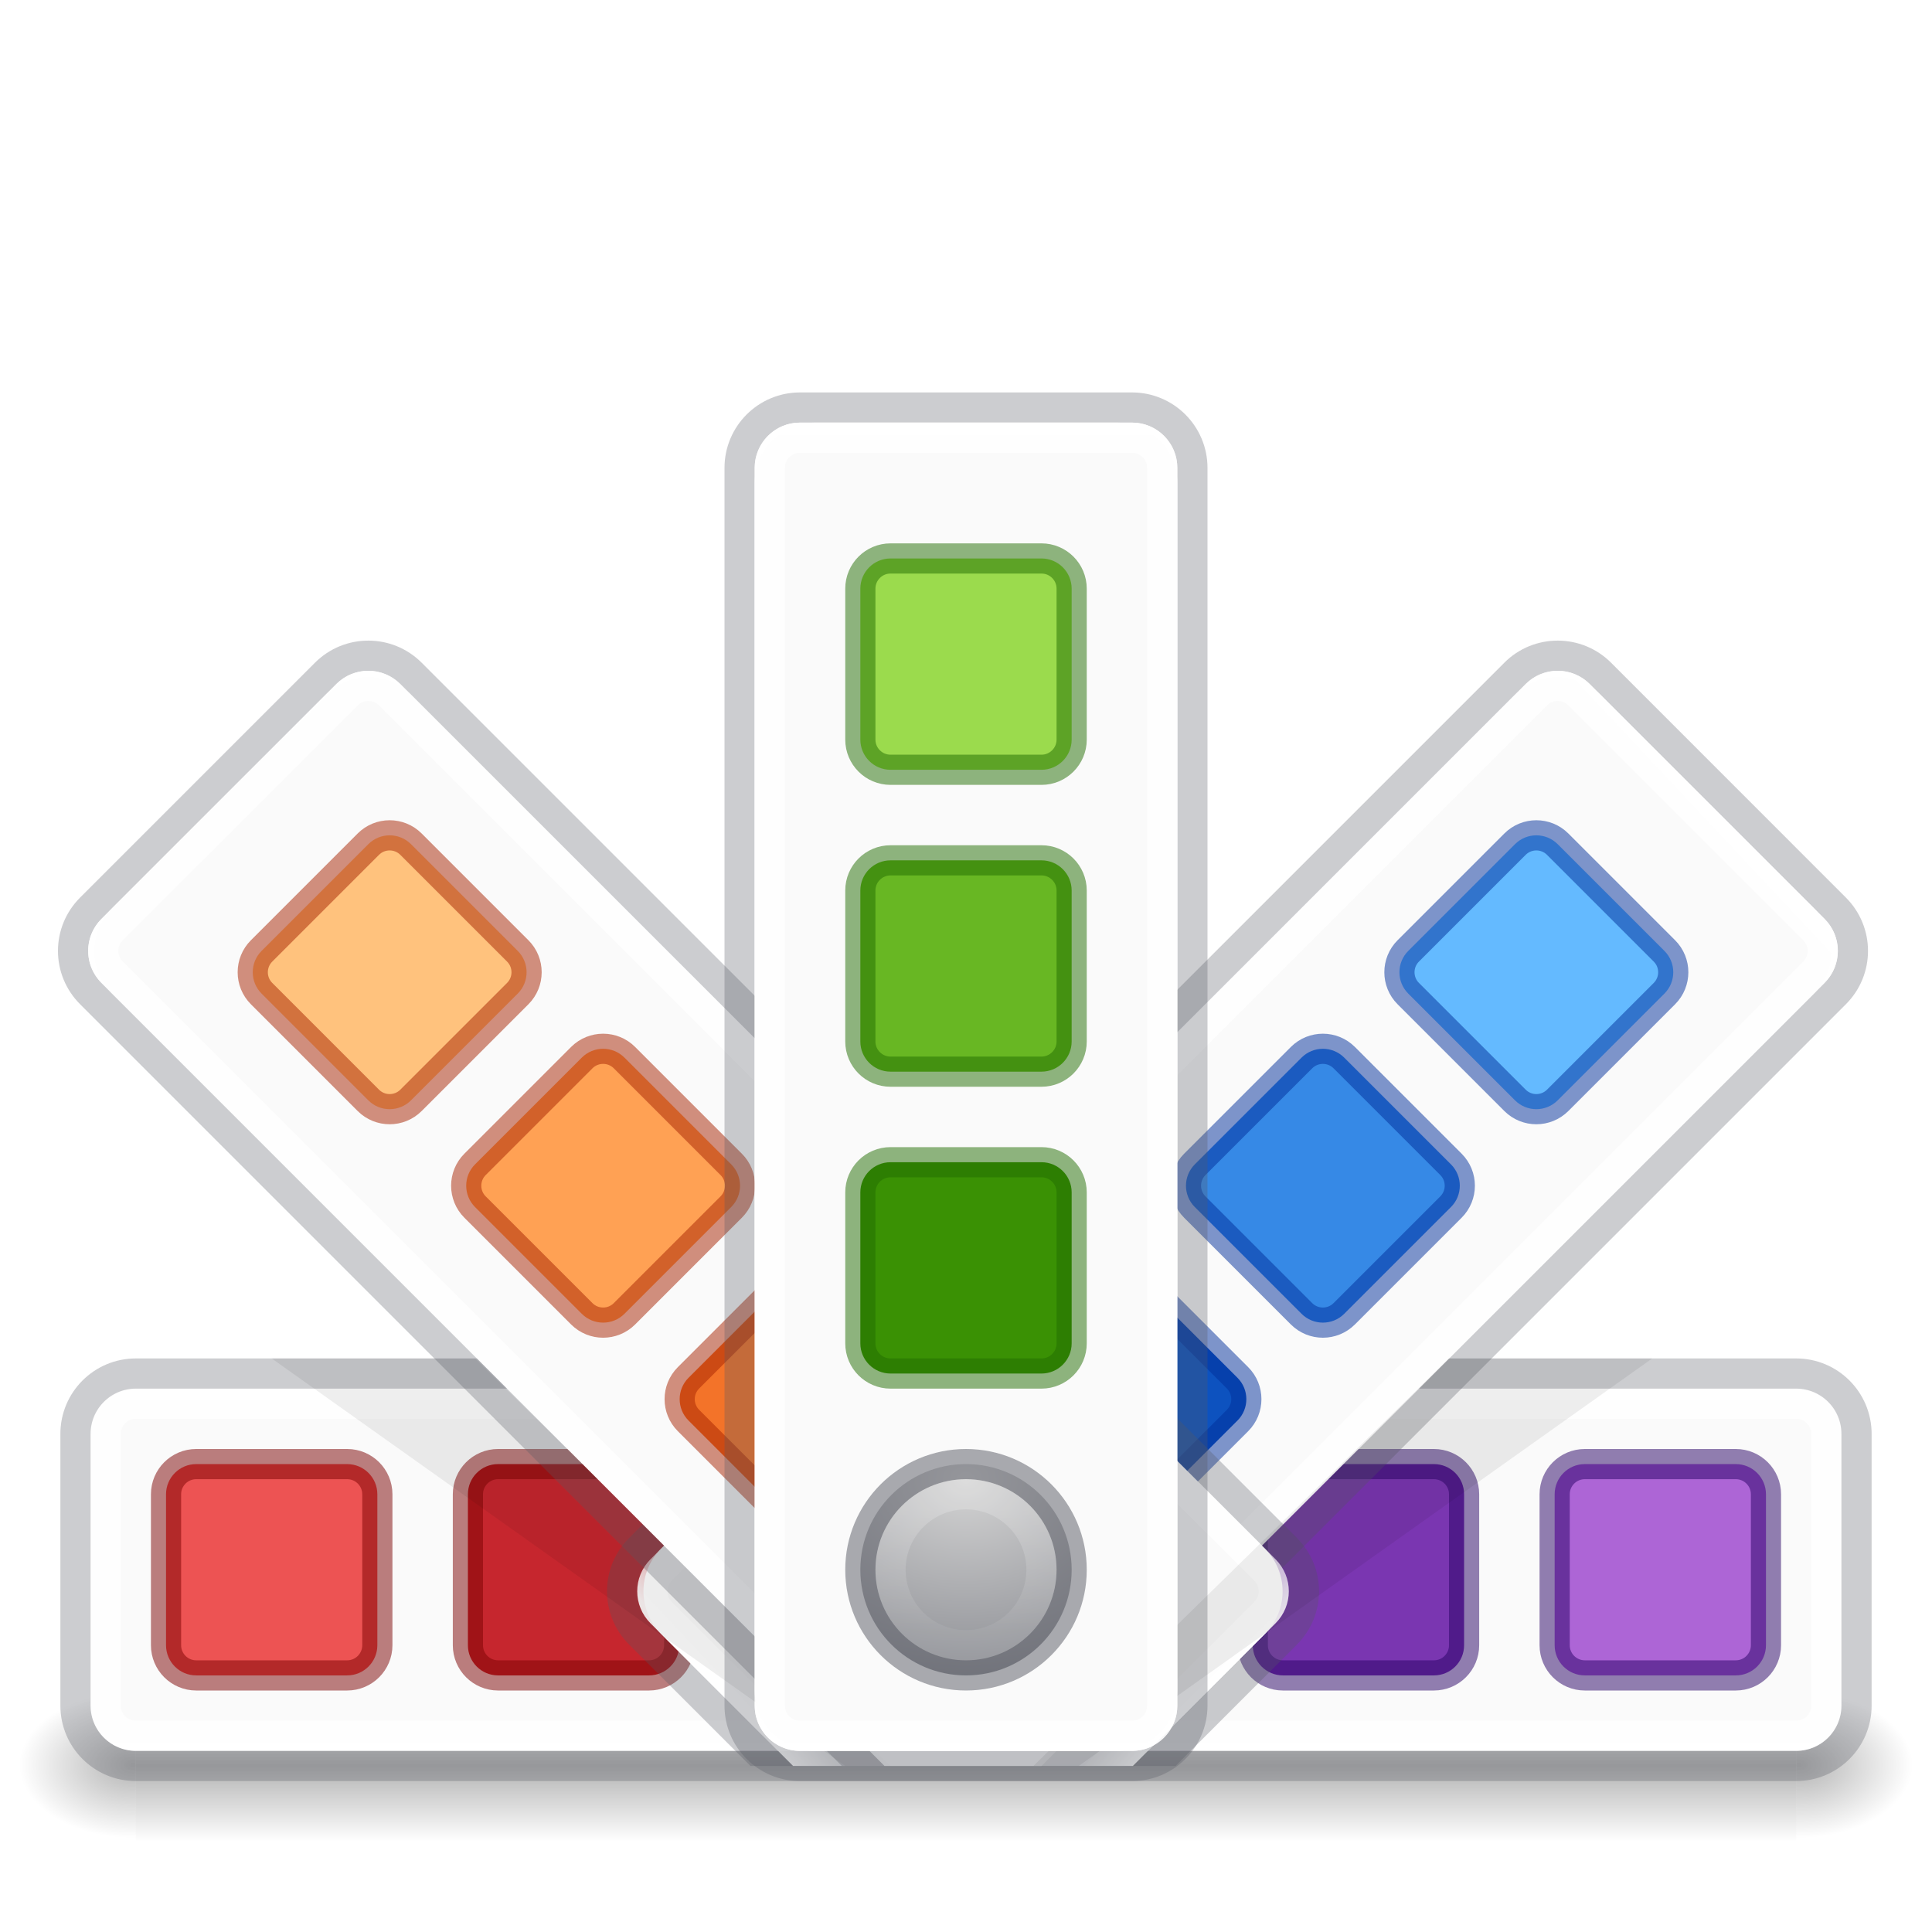
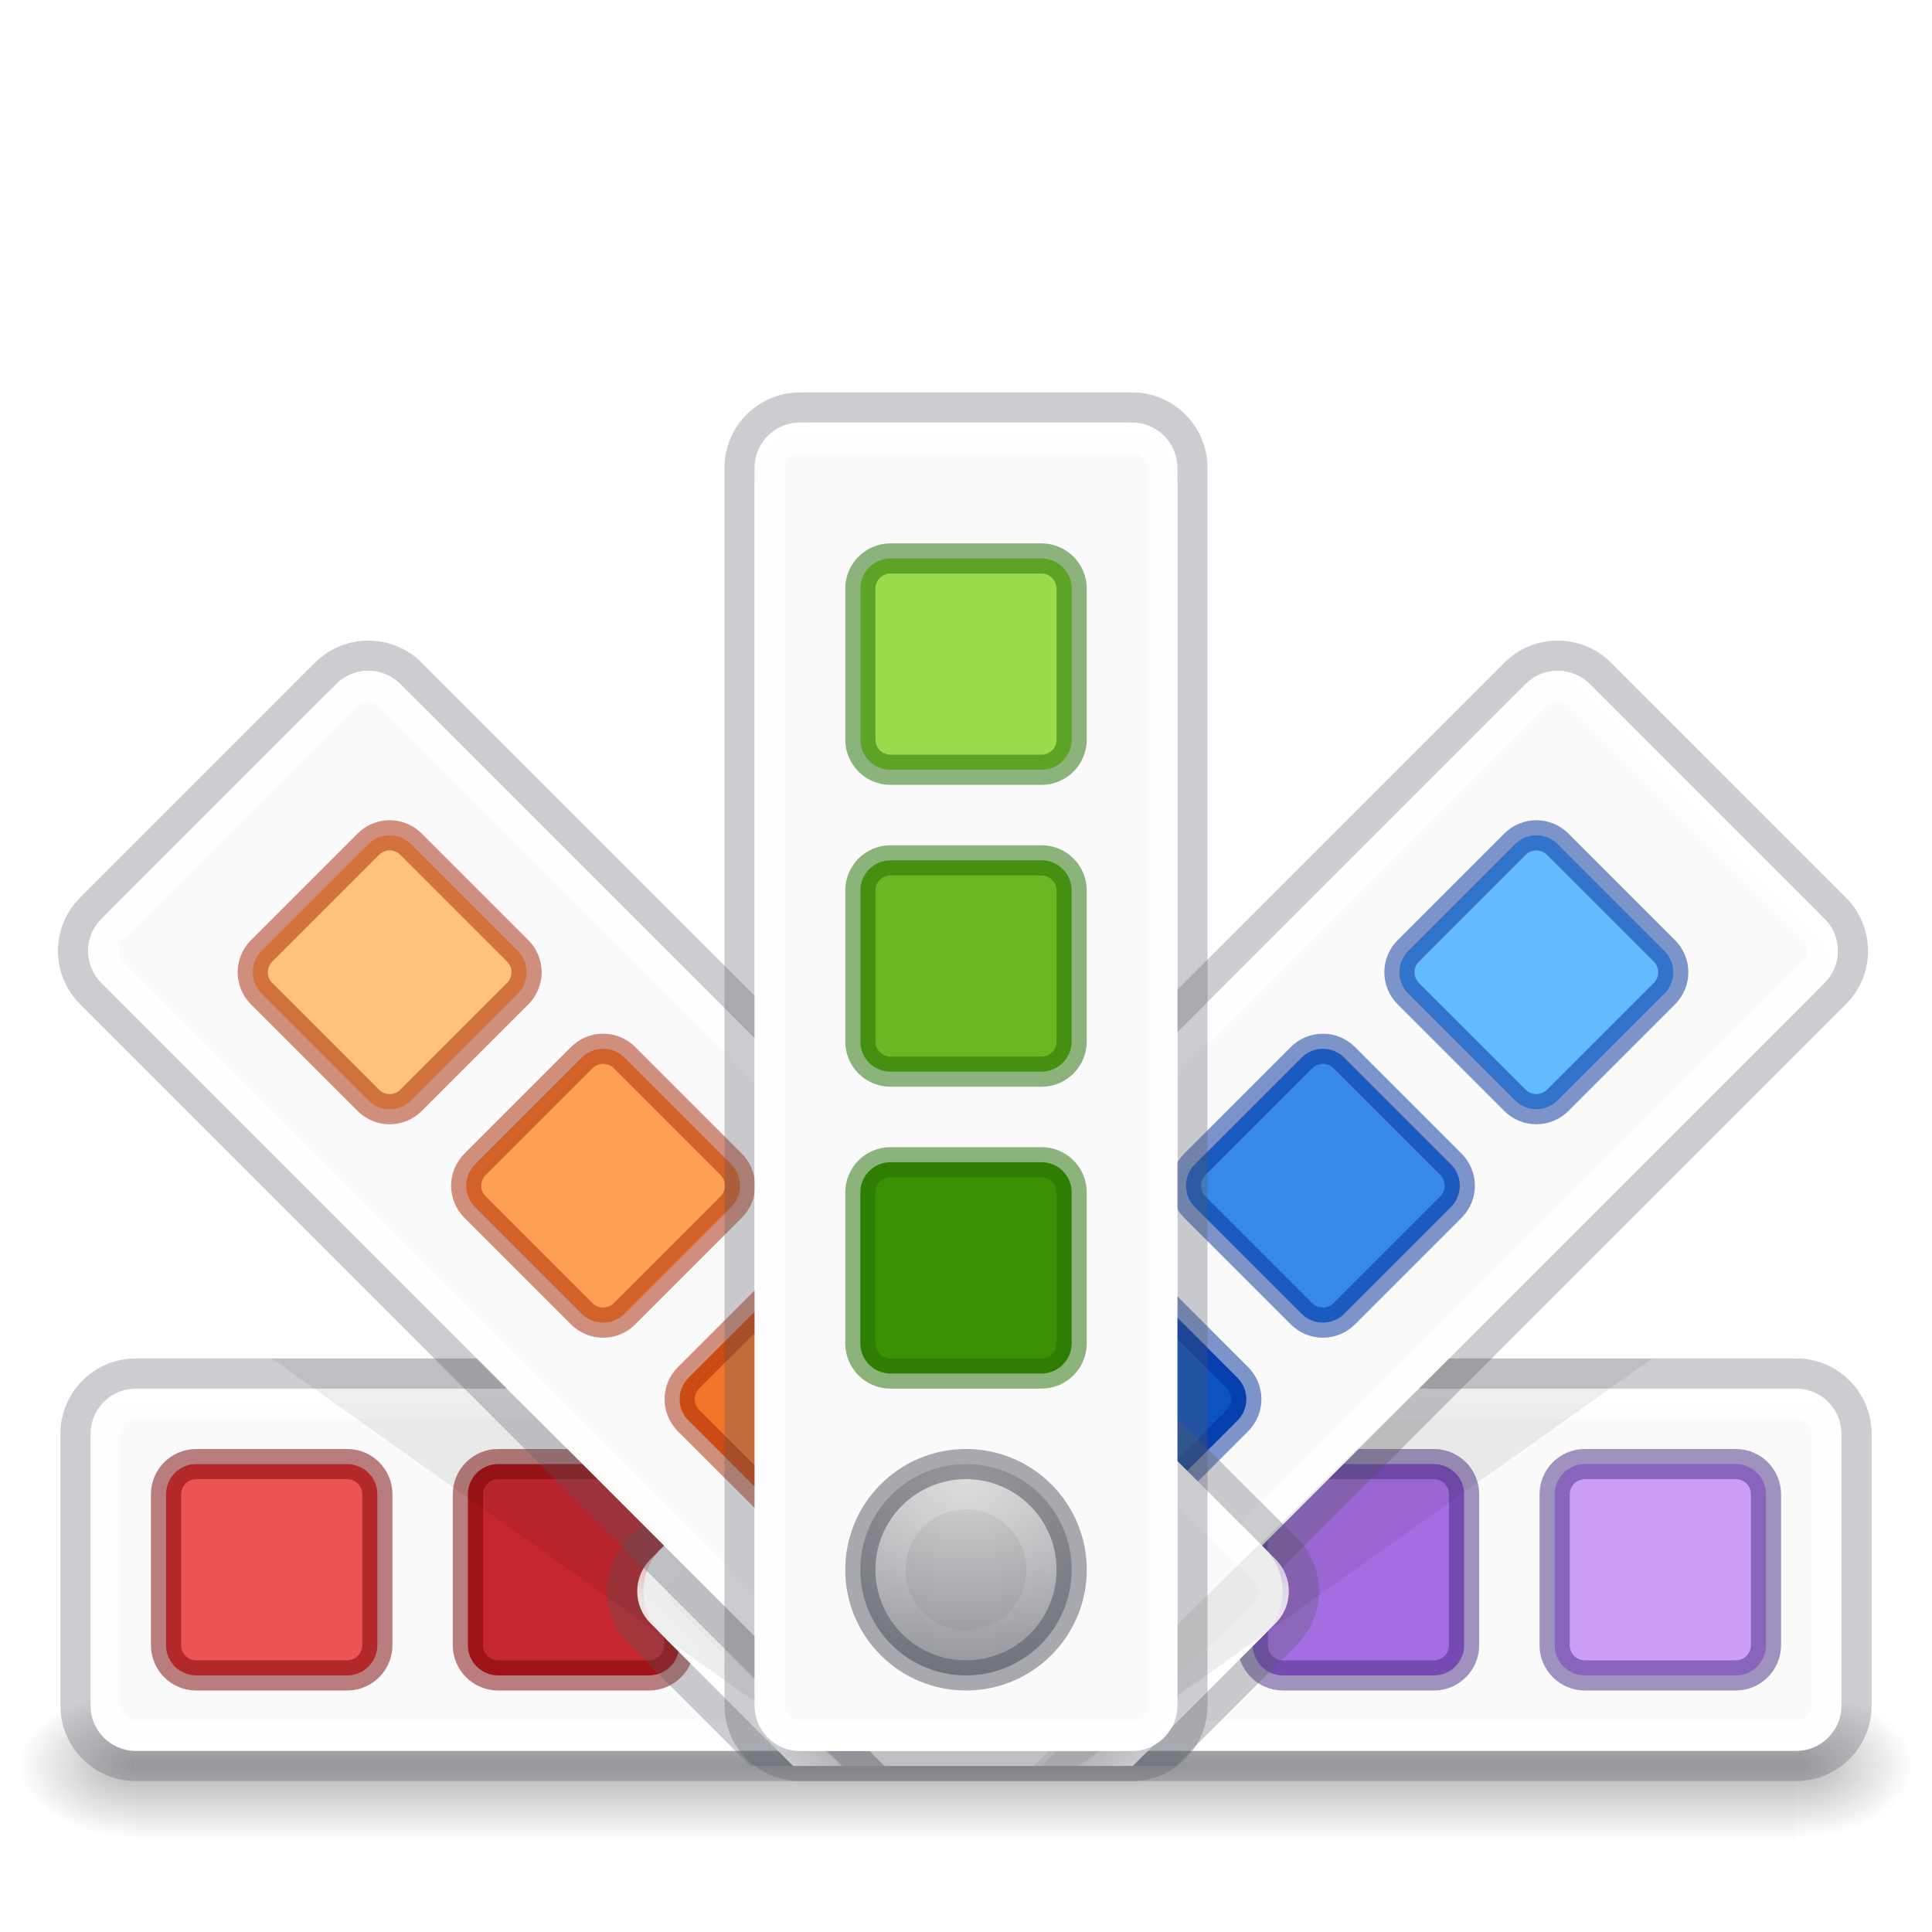
<svg xmlns="http://www.w3.org/2000/svg" xmlns:xlink="http://www.w3.org/1999/xlink" id="svg2453" height="64" width="64" version="1.0">
  <defs id="defs2455">
    <linearGradient id="linearGradient4900">
      <stop style="stop-color:#ffffff;stop-opacity:1;" offset="0" id="stop4892" />
      <stop id="stop4894" offset="0.083" style="stop-color:#ffffff;stop-opacity:0.75" />
      <stop style="stop-color:#ffffff;stop-opacity:0.75" offset="0.917" id="stop4896" />
      <stop style="stop-color:#ffffff;stop-opacity:0.95" offset="1" id="stop4898" />
    </linearGradient>
    <linearGradient id="linearGradient4882">
      <stop style="stop-color:#ffffff;stop-opacity:1;" offset="0" id="stop4874" />
      <stop id="stop4876" offset="0.032" style="stop-color:#ffffff;stop-opacity:0.75" />
      <stop style="stop-color:#ffffff;stop-opacity:0.75" offset="0.977" id="stop4878" />
      <stop style="stop-color:#ffffff;stop-opacity:0.95" offset="1" id="stop4880" />
    </linearGradient>
    <linearGradient id="linearGradient4850">
      <stop id="stop4846" offset="0" style="stop-color:#ffffff;stop-opacity:1;" />
      <stop style="stop-color:#ffffff;stop-opacity:0.75" offset="0.023" id="stop4854" />
      <stop id="stop4856" offset="0.977" style="stop-color:#ffffff;stop-opacity:0.75" />
      <stop id="stop4848" offset="1" style="stop-color:#ffffff;stop-opacity:0.95" />
    </linearGradient>
    <linearGradient id="linearGradient4842">
      <stop id="stop4838" offset="0" style="stop-color:#ffffff;stop-opacity:1;" />
      <stop id="stop4840" offset="1" style="stop-color:#ffffff;stop-opacity:0.3" />
    </linearGradient>
    <linearGradient id="linearGradient5022">
      <stop id="stop5018" offset="0" style="stop-color:#d4d4d4;stop-opacity:1" />
      <stop id="stop5020" offset="1" style="stop-color:#7e8087;stop-opacity:1" />
    </linearGradient>
    <linearGradient id="linearGradient5060-2">
      <stop offset="0" style="stop-color:#000000;stop-opacity:1" id="stop5062-3" />
      <stop offset="1" style="stop-color:#000000;stop-opacity:0" id="stop5064-1" />
    </linearGradient>
    <linearGradient id="linearGradient5048-8">
      <stop offset="0" style="stop-color:#000000;stop-opacity:0" id="stop5050-4" />
      <stop offset="0.5" style="stop-color:#000000;stop-opacity:1" id="stop5056-5" />
      <stop offset="1" style="stop-color:#000000;stop-opacity:0" id="stop5052-1" />
    </linearGradient>
    <linearGradient gradientTransform="matrix(0.1139053,0,0,0.02058823,-9.168641,48.45142)" gradientUnits="userSpaceOnUse" xlink:href="#linearGradient5048-8" id="linearGradient3178" y2="609.505" x2="302.857" y1="366.648" x1="302.857" />
    <radialGradient gradientTransform="matrix(5.9999996e-7,2.285714,-2.857143,7.4999996e-7,172,-24.14289)" gradientUnits="userSpaceOnUse" r="3.5" fy="49" fx="32" cy="49" cx="32" id="radialGradient5024" xlink:href="#linearGradient5022" />
    <radialGradient gradientTransform="matrix(-0.03212956,0,0,0.02058823,23.86322,48.45142)" gradientUnits="userSpaceOnUse" xlink:href="#linearGradient5060-2" id="radialGradient3175-5" fy="486.648" fx="605.714" r="117.143" cy="486.648" cx="605.714" />
    <radialGradient gradientTransform="matrix(0.03212956,0,0,0.02058823,40.13678,48.45142)" gradientUnits="userSpaceOnUse" xlink:href="#linearGradient5060-2" id="radialGradient3172-6" fy="486.648" fx="605.714" r="117.143" cy="486.648" cx="605.714" />
    <linearGradient gradientUnits="userSpaceOnUse" y2="54" x2="32" y1="50" x1="32" id="linearGradient4844" xlink:href="#linearGradient4842" />
    <linearGradient gradientUnits="userSpaceOnUse" y2="-32" x2="58" y1="-32" x1="14" id="linearGradient4852" xlink:href="#linearGradient4850" />
    <linearGradient gradientUnits="userSpaceOnUse" y2="56" x2="24" y1="26" x1="56" id="linearGradient4864" xlink:href="#linearGradient4850" />
    <linearGradient gradientUnits="userSpaceOnUse" y2="57" x2="39" y1="25" x1="8" id="linearGradient4872" xlink:href="#linearGradient4882" />
    <linearGradient gradientUnits="userSpaceOnUse" y2="58" x2="53" y1="46" x1="53" id="linearGradient4890" xlink:href="#linearGradient4900" />
  </defs>
  <g id="g5117">
    <g id="g4787">
      <rect style="display:inline;overflow:visible;visibility:visible;opacity:0.3;fill:url(#linearGradient3178);fill-opacity:1;fill-rule:nonzero;stroke:none;stroke-width:1;marker:none" id="rect2879-0" y="56" x="4.5" height="5" width="55" />
      <path style="display:inline;overflow:visible;visibility:visible;opacity:0.3;fill:url(#radialGradient3175-5);fill-opacity:1;fill-rule:nonzero;stroke:none;stroke-width:1;marker:none" id="path2881-4" d="m 4.5,56 c 0,0 0,5 0,5 -1.655,0.01 -4,-1.12 -4,-2.5 0,-1.38 1.846,-2.499 4,-2.499 z" />
      <path style="display:inline;overflow:visible;visibility:visible;opacity:0.3;fill:url(#radialGradient3172-6);fill-opacity:1;fill-rule:nonzero;stroke:none;stroke-width:1;marker:none" id="path2883-6" d="m 59.5,56 c 0,0 0,5 0,5 1.655,0.01 4,-1.12 4,-2.5 0,-1.38 -1.846,-2.499 -4,-2.499 z" />
    </g>
    <rect ry="1.5" rx="1.5" y="46" x="3" height="12" width="58" id="rect5014" style="color:#000000;clip-rule:nonzero;display:inline;overflow:visible;visibility:visible;opacity:1;isolation:auto;mix-blend-mode:normal;color-interpolation:sRGB;color-interpolation-filters:linearRGB;solid-color:#000000;solid-opacity:1;fill:#fafafa;fill-opacity:1;fill-rule:nonzero;stroke:none;stroke-width:1;stroke-linecap:butt;stroke-linejoin:miter;stroke-miterlimit:4;stroke-dasharray:none;stroke-dashoffset:0;stroke-opacity:1;marker:none;color-rendering:auto;image-rendering:auto;shape-rendering:auto;text-rendering:auto;enable-background:accumulate" />
    <g transform="translate(46)" id="g5004">
-       <rect style="color:#000000;clip-rule:nonzero;display:inline;overflow:visible;visibility:visible;opacity:1;isolation:auto;mix-blend-mode:normal;color-interpolation:sRGB;color-interpolation-filters:linearRGB;solid-color:#000000;solid-opacity:1;fill:#ad65d6;fill-opacity:1;fill-rule:nonzero;stroke:none;stroke-width:1;stroke-linecap:butt;stroke-linejoin:miter;stroke-miterlimit:4;stroke-dasharray:none;stroke-dashoffset:0;stroke-opacity:1;marker:none;color-rendering:auto;image-rendering:auto;shape-rendering:auto;text-rendering:auto;enable-background:accumulate" id="rect5000" width="7" height="7" x="5.5" y="48.5" rx="1" ry="1" />
-       <rect ry="1" rx="1" y="48.5" x="5.5" height="7" width="7" id="rect5002" style="color:#000000;clip-rule:nonzero;display:inline;overflow:visible;visibility:visible;opacity:0.5;isolation:auto;mix-blend-mode:normal;color-interpolation:sRGB;color-interpolation-filters:linearRGB;solid-color:#000000;solid-opacity:1;fill:none;fill-opacity:1;fill-rule:nonzero;stroke:#260063;stroke-width:1;stroke-linecap:butt;stroke-linejoin:miter;stroke-miterlimit:4;stroke-dasharray:none;stroke-dashoffset:0;stroke-opacity:1;marker:none;color-rendering:auto;image-rendering:auto;shape-rendering:auto;text-rendering:auto;enable-background:accumulate" />
+       <rect style="color:#000000;clip-rule:nonzero;display:inline;overflow:visible;visibility:visible;opacity:1;isolation:auto;mix-blend-mode:normal;color-interpolation:sRGB;color-interpolation-filters:linearRGB;solid-color:#000000;solid-opacity:1;fill:#cd9ef7;fill-opacity:1;fill-rule:nonzero;stroke:none;stroke-width:1;stroke-linecap:butt;stroke-linejoin:miter;stroke-miterlimit:4;stroke-dasharray:none;stroke-dashoffset:0;stroke-opacity:1;marker:none;color-rendering:auto;image-rendering:auto;shape-rendering:auto;text-rendering:auto;enable-background:accumulate" id="rect5000" width="7" height="7" x="5.5" y="48.5" rx="1" ry="1" />
+       <rect ry="1" rx="1" y="48.5" x="5.5" height="7" width="7" id="rect5002" style="color:#000000;clip-rule:nonzero;display:inline;overflow:visible;visibility:visible;opacity:0.5;isolation:auto;mix-blend-mode:normal;color-interpolation:sRGB;color-interpolation-filters:linearRGB;solid-color:#000000;solid-opacity:1;fill:none;fill-opacity:1;fill-rule:nonzero;stroke:#452981;stroke-width:1;stroke-linecap:butt;stroke-linejoin:miter;stroke-miterlimit:4;stroke-dasharray:none;stroke-dashoffset:0;stroke-opacity:1;marker:none;color-rendering:auto;image-rendering:auto;shape-rendering:auto;text-rendering:auto;enable-background:accumulate" />
    </g>
    <rect ry="1" rx="1" y="46.5" x="3.5" height="11" width="57" id="rect5012" style="color:#000000;clip-rule:nonzero;display:inline;overflow:visible;visibility:visible;opacity:1;isolation:auto;mix-blend-mode:normal;color-interpolation:sRGB;color-interpolation-filters:linearRGB;solid-color:#000000;solid-opacity:1;fill:none;fill-opacity:1;fill-rule:nonzero;stroke:url(#linearGradient4890);stroke-width:1;stroke-linecap:butt;stroke-linejoin:miter;stroke-miterlimit:4;stroke-dasharray:none;stroke-dashoffset:0;stroke-opacity:1;marker:none;color-rendering:auto;image-rendering:auto;shape-rendering:auto;text-rendering:auto;enable-background:accumulate" />
    <g id="g5010" transform="translate(36)">
-       <rect ry="1" rx="1" y="48.5" x="5.5" height="7" width="7" id="rect5006" style="color:#000000;clip-rule:nonzero;display:inline;overflow:visible;visibility:visible;opacity:1;isolation:auto;mix-blend-mode:normal;color-interpolation:sRGB;color-interpolation-filters:linearRGB;solid-color:#000000;solid-opacity:1;fill:#7a36b1;fill-opacity:1;fill-rule:nonzero;stroke:none;stroke-width:1;stroke-linecap:butt;stroke-linejoin:miter;stroke-miterlimit:4;stroke-dasharray:none;stroke-dashoffset:0;stroke-opacity:1;marker:none;color-rendering:auto;image-rendering:auto;shape-rendering:auto;text-rendering:auto;enable-background:accumulate" />
-       <rect style="color:#000000;clip-rule:nonzero;display:inline;overflow:visible;visibility:visible;opacity:0.5;isolation:auto;mix-blend-mode:normal;color-interpolation:sRGB;color-interpolation-filters:linearRGB;solid-color:#000000;solid-opacity:1;fill:none;fill-opacity:1;fill-rule:nonzero;stroke:#260063;stroke-width:1;stroke-linecap:butt;stroke-linejoin:miter;stroke-miterlimit:4;stroke-dasharray:none;stroke-dashoffset:0;stroke-opacity:1;marker:none;color-rendering:auto;image-rendering:auto;shape-rendering:auto;text-rendering:auto;enable-background:accumulate" id="rect5008" width="7" height="7" x="5.5" y="48.5" rx="1" ry="1" />
+       <rect ry="1" rx="1" y="48.5" x="5.5" height="7" width="7" id="rect5006" style="color:#000000;clip-rule:nonzero;display:inline;overflow:visible;visibility:visible;opacity:1;isolation:auto;mix-blend-mode:normal;color-interpolation:sRGB;color-interpolation-filters:linearRGB;solid-color:#000000;solid-opacity:1;fill:#a56de2;fill-opacity:1;fill-rule:nonzero;stroke:none;stroke-width:1;stroke-linecap:butt;stroke-linejoin:miter;stroke-miterlimit:4;stroke-dasharray:none;stroke-dashoffset:0;stroke-opacity:1;marker:none;color-rendering:auto;image-rendering:auto;shape-rendering:auto;text-rendering:auto;enable-background:accumulate" />
+       <rect style="color:#000000;clip-rule:nonzero;display:inline;overflow:visible;visibility:visible;opacity:0.5;isolation:auto;mix-blend-mode:normal;color-interpolation:sRGB;color-interpolation-filters:linearRGB;solid-color:#000000;solid-opacity:1;fill:none;fill-opacity:1;fill-rule:nonzero;stroke:#452981;stroke-width:1;stroke-linecap:butt;stroke-linejoin:miter;stroke-miterlimit:4;stroke-dasharray:none;stroke-dashoffset:0;stroke-opacity:1;marker:none;color-rendering:auto;image-rendering:auto;shape-rendering:auto;text-rendering:auto;enable-background:accumulate" id="rect5008" width="7" height="7" x="5.5" y="48.5" rx="1" ry="1" />
    </g>
    <g id="g4998" transform="translate(10)">
      <rect ry="1" rx="1" y="48.5" x="5.5" height="7" width="7" id="rect4994" style="color:#000000;clip-rule:nonzero;display:inline;overflow:visible;visibility:visible;opacity:1;isolation:auto;mix-blend-mode:normal;color-interpolation:sRGB;color-interpolation-filters:linearRGB;solid-color:#000000;solid-opacity:1;fill:#c6262e;fill-opacity:1;fill-rule:nonzero;stroke:none;stroke-width:1;stroke-linecap:butt;stroke-linejoin:miter;stroke-miterlimit:4;stroke-dasharray:none;stroke-dashoffset:0;stroke-opacity:1;marker:none;color-rendering:auto;image-rendering:auto;shape-rendering:auto;text-rendering:auto;enable-background:accumulate" />
      <rect style="color:#000000;clip-rule:nonzero;display:inline;overflow:visible;visibility:visible;opacity:0.5;isolation:auto;mix-blend-mode:normal;color-interpolation:sRGB;color-interpolation-filters:linearRGB;solid-color:#000000;solid-opacity:1;fill:none;fill-opacity:1;fill-rule:nonzero;stroke:#7a0000;stroke-width:1;stroke-linecap:butt;stroke-linejoin:miter;stroke-miterlimit:4;stroke-dasharray:none;stroke-dashoffset:0;stroke-opacity:1;marker:none;color-rendering:auto;image-rendering:auto;shape-rendering:auto;text-rendering:auto;enable-background:accumulate" id="rect4996" width="7" height="7" x="5.5" y="48.5" rx="1" ry="1" />
    </g>
    <rect style="color:#000000;clip-rule:nonzero;display:inline;overflow:visible;visibility:visible;opacity:0.3;isolation:auto;mix-blend-mode:normal;color-interpolation:sRGB;color-interpolation-filters:linearRGB;solid-color:#000000;solid-opacity:1;fill:none;fill-opacity:1;fill-rule:nonzero;stroke:#555761;stroke-width:1;stroke-linecap:butt;stroke-linejoin:miter;stroke-miterlimit:4;stroke-dasharray:none;stroke-dashoffset:0;stroke-opacity:1;marker:none;color-rendering:auto;image-rendering:auto;shape-rendering:auto;text-rendering:auto;enable-background:accumulate" id="rect4778" width="59" height="13" x="2.5" y="45.5" rx="2" ry="2" />
    <g id="g4892" transform="rotate(45,29.12563,49.9099)">
      <path style="color:#000000;clip-rule:nonzero;display:inline;overflow:visible;visibility:visible;opacity:0.3;isolation:auto;mix-blend-mode:normal;color-interpolation:sRGB;color-interpolation-filters:linearRGB;solid-color:#000000;solid-opacity:1;fill:none;fill-opacity:1;fill-rule:nonzero;stroke:#555761;stroke-width:1;stroke-linecap:butt;stroke-linejoin:miter;stroke-miterlimit:4;stroke-dasharray:none;stroke-dashoffset:0;stroke-opacity:1;marker:none;color-rendering:auto;image-rendering:auto;shape-rendering:auto;text-rendering:auto;enable-background:accumulate" d="M 51.6 21.721 C 51.088 21.721 50.577 21.915 50.186 22.307 L 21.195 51.299 C 20.412 52.082 20.412 53.343 21.195 54.127 L 25.068 58 L 35.707 58 L 60.793 32.914 C 61.576 32.131 61.576 30.869 60.793 30.086 L 53.016 22.307 C 52.624 21.915 52.111 21.721 51.6 21.721 z " transform="rotate(-45,29.12563,49.9099)" id="rect4868" />
      <path style="color:#000000;clip-rule:nonzero;display:inline;overflow:visible;visibility:visible;opacity:1;isolation:auto;mix-blend-mode:normal;color-interpolation:sRGB;color-interpolation-filters:linearRGB;solid-color:#000000;solid-opacity:1;fill:#fafafa;fill-opacity:1;fill-rule:nonzero;stroke:none;stroke-width:1;stroke-linecap:butt;stroke-linejoin:miter;stroke-miterlimit:4;stroke-dasharray:none;stroke-dashoffset:0;stroke-opacity:1;marker:none;color-rendering:auto;image-rendering:auto;shape-rendering:auto;text-rendering:auto;enable-background:accumulate" d="M 51.6 22.428 C 51.088 22.428 50.577 22.624 50.186 23.016 L 21.902 51.299 C 21.119 52.082 21.119 53.343 21.902 54.127 L 25.773 58 L 35 58 L 60.086 32.914 C 60.869 32.131 60.869 30.869 60.086 30.086 L 53.016 23.016 C 52.624 22.624 52.111 22.428 51.6 22.428 z " transform="rotate(-45,29.12563,49.9099)" id="rect4870" />
      <path style="color:#000000;clip-rule:nonzero;display:inline;overflow:visible;visibility:visible;opacity:1;isolation:auto;mix-blend-mode:normal;color-interpolation:sRGB;color-interpolation-filters:linearRGB;solid-color:#000000;solid-opacity:1;fill:none;fill-opacity:1;fill-rule:nonzero;stroke:url(#linearGradient4864);stroke-width:1;stroke-linecap:butt;stroke-linejoin:miter;stroke-miterlimit:4;stroke-dasharray:none;stroke-dashoffset:0;stroke-opacity:1;marker:none;color-rendering:auto;image-rendering:auto;shape-rendering:auto;text-rendering:auto;enable-background:accumulate" d="M 51.6 22.721 C 51.344 22.721 51.088 22.82 50.893 23.016 L 21.902 52.006 C 21.511 52.398 21.511 53.028 21.902 53.42 L 26.48 58 L 34.293 58 L 60.086 32.207 C 60.478 31.815 60.478 31.185 60.086 30.793 L 52.307 23.016 C 52.111 22.82 51.855 22.721 51.6 22.721 z " transform="rotate(-45,29.12563,49.9099)" id="rect4872" />
      <g id="g4878">
        <rect ry="1" rx="1" y="18.5" x="28.5" height="7" width="7" id="rect4874" style="color:#000000;clip-rule:nonzero;display:inline;overflow:visible;visibility:visible;opacity:1;isolation:auto;mix-blend-mode:normal;color-interpolation:sRGB;color-interpolation-filters:linearRGB;solid-color:#000000;solid-opacity:1;fill:#64baff;fill-opacity:1;fill-rule:nonzero;stroke:none;stroke-width:1;stroke-linecap:butt;stroke-linejoin:miter;stroke-miterlimit:4;stroke-dasharray:none;stroke-dashoffset:0;stroke-opacity:1;marker:none;color-rendering:auto;image-rendering:auto;shape-rendering:auto;text-rendering:auto;enable-background:accumulate" />
        <rect style="color:#000000;clip-rule:nonzero;display:inline;overflow:visible;visibility:visible;opacity:0.5;isolation:auto;mix-blend-mode:normal;color-interpolation:sRGB;color-interpolation-filters:linearRGB;solid-color:#000000;solid-opacity:1;fill:none;fill-opacity:1;fill-rule:nonzero;stroke:#002e99;stroke-width:1;stroke-linecap:butt;stroke-linejoin:miter;stroke-miterlimit:4;stroke-dasharray:none;stroke-dashoffset:0;stroke-opacity:1;marker:none;color-rendering:auto;image-rendering:auto;shape-rendering:auto;text-rendering:auto;enable-background:accumulate" id="rect4876" width="7" height="7" x="28.5" y="18.5" rx="1" ry="1" />
      </g>
      <g id="g4884" transform="translate(0,10)">
        <rect style="color:#000000;clip-rule:nonzero;display:inline;overflow:visible;visibility:visible;opacity:1;isolation:auto;mix-blend-mode:normal;color-interpolation:sRGB;color-interpolation-filters:linearRGB;solid-color:#000000;solid-opacity:1;fill:#3689e6;fill-opacity:1;fill-rule:nonzero;stroke:none;stroke-width:1;stroke-linecap:butt;stroke-linejoin:miter;stroke-miterlimit:4;stroke-dasharray:none;stroke-dashoffset:0;stroke-opacity:1;marker:none;color-rendering:auto;image-rendering:auto;shape-rendering:auto;text-rendering:auto;enable-background:accumulate" id="rect4880" width="7" height="7" x="28.5" y="18.5" rx="1" ry="1" />
        <rect ry="1" rx="1" y="18.5" x="28.5" height="7" width="7" id="rect4882" style="color:#000000;clip-rule:nonzero;display:inline;overflow:visible;visibility:visible;opacity:0.5;isolation:auto;mix-blend-mode:normal;color-interpolation:sRGB;color-interpolation-filters:linearRGB;solid-color:#000000;solid-opacity:1;fill:none;fill-opacity:1;fill-rule:nonzero;stroke:#002e99;stroke-width:1;stroke-linecap:butt;stroke-linejoin:miter;stroke-miterlimit:4;stroke-dasharray:none;stroke-dashoffset:0;stroke-opacity:1;marker:none;color-rendering:auto;image-rendering:auto;shape-rendering:auto;text-rendering:auto;enable-background:accumulate" />
      </g>
      <g transform="translate(0,20)" id="g4890" style="fill:#3a9104">
        <rect ry="1" rx="1" y="18.5" x="28.5" height="7" width="7" id="rect4886" style="color:#000000;clip-rule:nonzero;display:inline;overflow:visible;visibility:visible;opacity:1;isolation:auto;mix-blend-mode:normal;color-interpolation:sRGB;color-interpolation-filters:linearRGB;solid-color:#000000;solid-opacity:1;fill:#0d52bf;fill-opacity:1;fill-rule:nonzero;stroke:none;stroke-width:1;stroke-linecap:butt;stroke-linejoin:miter;stroke-miterlimit:4;stroke-dasharray:none;stroke-dashoffset:0;stroke-opacity:1;marker:none;color-rendering:auto;image-rendering:auto;shape-rendering:auto;text-rendering:auto;enable-background:accumulate" />
        <rect style="color:#000000;clip-rule:nonzero;display:inline;overflow:visible;visibility:visible;opacity:0.5;isolation:auto;mix-blend-mode:normal;color-interpolation:sRGB;color-interpolation-filters:linearRGB;solid-color:#000000;solid-opacity:1;fill:none;fill-opacity:1;fill-rule:nonzero;stroke:#002e99;stroke-width:1;stroke-linecap:butt;stroke-linejoin:miter;stroke-miterlimit:4;stroke-dasharray:none;stroke-dashoffset:0;stroke-opacity:1;marker:none;color-rendering:auto;image-rendering:auto;shape-rendering:auto;text-rendering:auto;enable-background:accumulate" id="rect4888" width="7" height="7" x="28.5" y="18.5" rx="1" ry="1" />
      </g>
    </g>
    <path style="fill:#000000;fill-rule:evenodd;stroke:none;stroke-width:1px;stroke-linecap:butt;stroke-linejoin:miter;stroke-opacity:1;opacity:0.07" d="M 15.733,45 H 9 l 19,13.5 h 1.5 z" id="path5026" />
    <g transform="matrix(-0.7071068,0.7071068,0.7071068,0.7071068,19.97919,-5.976659)" id="g4918">
      <path style="color:#000000;clip-rule:nonzero;display:inline;overflow:visible;visibility:visible;opacity:0.3;isolation:auto;mix-blend-mode:normal;color-interpolation:sRGB;color-interpolation-filters:linearRGB;solid-color:#000000;solid-opacity:1;fill:none;fill-opacity:1;fill-rule:nonzero;stroke:#555761;stroke-width:1;stroke-linecap:butt;stroke-linejoin:miter;stroke-miterlimit:4;stroke-dasharray:none;stroke-dashoffset:0;stroke-opacity:1;marker:none;color-rendering:auto;image-rendering:auto;shape-rendering:auto;text-rendering:auto;enable-background:accumulate" d="M 12.201 21.721 C 11.69 21.721 11.179 21.915 10.787 22.307 L 3.008 30.086 C 2.224 30.869 2.224 32.131 3.008 32.914 L 28.094 58 L 38.734 58 L 42.607 54.127 C 43.391 53.343 43.391 52.082 42.607 51.299 L 13.615 22.307 C 13.223 21.915 12.712 21.721 12.201 21.721 z " transform="matrix(-0.7071068,0.7071068,0.7071068,0.7071068,18.35355,-9.901281)" id="rect4894" />
      <path style="color:#000000;clip-rule:nonzero;display:inline;overflow:visible;visibility:visible;opacity:1;isolation:auto;mix-blend-mode:normal;color-interpolation:sRGB;color-interpolation-filters:linearRGB;solid-color:#000000;solid-opacity:1;fill:#fafafa;fill-opacity:1;fill-rule:nonzero;stroke:none;stroke-width:1;stroke-linecap:butt;stroke-linejoin:miter;stroke-miterlimit:4;stroke-dasharray:none;stroke-dashoffset:0;stroke-opacity:1;marker:none;color-rendering:auto;image-rendering:auto;shape-rendering:auto;text-rendering:auto;enable-background:accumulate" d="M 12.201 22.428 C 11.69 22.428 11.179 22.624 10.787 23.016 L 3.715 30.086 C 2.931 30.869 2.931 32.131 3.715 32.914 L 28.801 58 L 38.027 58 L 41.9 54.127 C 42.684 53.343 42.684 52.082 41.9 51.299 L 13.615 23.016 C 13.223 22.624 12.712 22.428 12.201 22.428 z " transform="matrix(-0.7071068,0.7071068,0.7071068,0.7071068,18.35355,-9.901281)" id="rect4896" />
      <path style="color:#000000;clip-rule:nonzero;display:inline;overflow:visible;visibility:visible;opacity:1;isolation:auto;mix-blend-mode:normal;color-interpolation:sRGB;color-interpolation-filters:linearRGB;solid-color:#000000;solid-opacity:1;fill:none;fill-opacity:1;fill-rule:nonzero;stroke:url(#linearGradient4872);stroke-width:1;stroke-linecap:butt;stroke-linejoin:miter;stroke-miterlimit:4;stroke-dasharray:none;stroke-dashoffset:0;stroke-opacity:1;marker:none;color-rendering:auto;image-rendering:auto;shape-rendering:auto;text-rendering:auto;enable-background:accumulate" d="M 12.201 22.721 C 11.946 22.721 11.69 22.82 11.494 23.016 L 3.715 30.793 C 3.323 31.185 3.323 31.815 3.715 32.207 L 29.508 58 L 37.32 58 L 41.9 53.42 C 42.292 53.028 42.292 52.398 41.9 52.006 L 12.908 23.016 C 12.712 22.82 12.457 22.721 12.201 22.721 z " transform="matrix(-0.7071068,0.7071068,0.7071068,0.7071068,18.35355,-9.901281)" id="rect4898" />
      <g id="g4904">
        <rect style="color:#000000;clip-rule:nonzero;display:inline;overflow:visible;visibility:visible;opacity:1;isolation:auto;mix-blend-mode:normal;color-interpolation:sRGB;color-interpolation-filters:linearRGB;solid-color:#000000;solid-opacity:1;fill:#ffc27d;fill-opacity:1;fill-rule:nonzero;stroke:none;stroke-width:1;stroke-linecap:butt;stroke-linejoin:miter;stroke-miterlimit:4;stroke-dasharray:none;stroke-dashoffset:0;stroke-opacity:1;marker:none;color-rendering:auto;image-rendering:auto;shape-rendering:auto;text-rendering:auto;enable-background:accumulate" id="rect4900" width="7" height="7" x="28.5" y="18.5" rx="1" ry="1" />
        <rect ry="1" rx="1" y="18.5" x="28.5" height="7" width="7" id="rect4902" style="color:#000000;clip-rule:nonzero;display:inline;overflow:visible;visibility:visible;opacity:0.5;isolation:auto;mix-blend-mode:normal;color-interpolation:sRGB;color-interpolation-filters:linearRGB;solid-color:#000000;solid-opacity:1;fill:none;fill-opacity:1;fill-rule:nonzero;stroke:#a62100;stroke-width:1;stroke-linecap:butt;stroke-linejoin:miter;stroke-miterlimit:4;stroke-dasharray:none;stroke-dashoffset:0;stroke-opacity:1;marker:none;color-rendering:auto;image-rendering:auto;shape-rendering:auto;text-rendering:auto;enable-background:accumulate" />
      </g>
      <g transform="translate(0,10)" id="g4910">
        <rect ry="1" rx="1" y="18.5" x="28.5" height="7" width="7" id="rect4906" style="color:#000000;clip-rule:nonzero;display:inline;overflow:visible;visibility:visible;opacity:1;isolation:auto;mix-blend-mode:normal;color-interpolation:sRGB;color-interpolation-filters:linearRGB;solid-color:#000000;solid-opacity:1;fill:#ffa154;fill-opacity:1;fill-rule:nonzero;stroke:none;stroke-width:1;stroke-linecap:butt;stroke-linejoin:miter;stroke-miterlimit:4;stroke-dasharray:none;stroke-dashoffset:0;stroke-opacity:1;marker:none;color-rendering:auto;image-rendering:auto;shape-rendering:auto;text-rendering:auto;enable-background:accumulate" />
        <rect style="color:#000000;clip-rule:nonzero;display:inline;overflow:visible;visibility:visible;opacity:0.5;isolation:auto;mix-blend-mode:normal;color-interpolation:sRGB;color-interpolation-filters:linearRGB;solid-color:#000000;solid-opacity:1;fill:none;fill-opacity:1;fill-rule:nonzero;stroke:#a62100;stroke-width:1;stroke-linecap:butt;stroke-linejoin:miter;stroke-miterlimit:4;stroke-dasharray:none;stroke-dashoffset:0;stroke-opacity:1;marker:none;color-rendering:auto;image-rendering:auto;shape-rendering:auto;text-rendering:auto;enable-background:accumulate" id="rect4908" width="7" height="7" x="28.5" y="18.5" rx="1" ry="1" />
      </g>
      <g style="fill:#3a9104" id="g4916" transform="translate(0,20)">
        <rect style="color:#000000;clip-rule:nonzero;display:inline;overflow:visible;visibility:visible;opacity:1;isolation:auto;mix-blend-mode:normal;color-interpolation:sRGB;color-interpolation-filters:linearRGB;solid-color:#000000;solid-opacity:1;fill:#f37329;fill-opacity:1;fill-rule:nonzero;stroke:none;stroke-width:1;stroke-linecap:butt;stroke-linejoin:miter;stroke-miterlimit:4;stroke-dasharray:none;stroke-dashoffset:0;stroke-opacity:1;marker:none;color-rendering:auto;image-rendering:auto;shape-rendering:auto;text-rendering:auto;enable-background:accumulate" id="rect4912" width="7" height="7" x="28.5" y="18.5" rx="1" ry="1" />
        <rect ry="1" rx="1" y="18.5" x="28.5" height="7" width="7" id="rect4914" style="color:#000000;clip-rule:nonzero;display:inline;overflow:visible;visibility:visible;opacity:0.5;isolation:auto;mix-blend-mode:normal;color-interpolation:sRGB;color-interpolation-filters:linearRGB;solid-color:#000000;solid-opacity:1;fill:none;fill-opacity:1;fill-rule:nonzero;stroke:#a62100;stroke-width:1;stroke-linecap:butt;stroke-linejoin:miter;stroke-miterlimit:4;stroke-dasharray:none;stroke-dashoffset:0;stroke-opacity:1;marker:none;color-rendering:auto;image-rendering:auto;shape-rendering:auto;text-rendering:auto;enable-background:accumulate" />
      </g>
    </g>
    <rect ry="2" rx="2" y="-39.5" x="13.5" height="15" width="45" id="rect4780" style="color:#000000;clip-rule:nonzero;display:inline;overflow:visible;visibility:visible;opacity:0.3;isolation:auto;mix-blend-mode:normal;color-interpolation:sRGB;color-interpolation-filters:linearRGB;solid-color:#000000;solid-opacity:1;fill:none;fill-opacity:1;fill-rule:nonzero;stroke:#555761;stroke-width:1;stroke-linecap:butt;stroke-linejoin:miter;stroke-miterlimit:4;stroke-dasharray:none;stroke-dashoffset:0;stroke-opacity:1;marker:none;color-rendering:auto;image-rendering:auto;shape-rendering:auto;text-rendering:auto;enable-background:accumulate" transform="rotate(90)" />
    <path id="path5028" d="m 48,45 h 6.733 l -19,13.5 h -1.5 z" style="opacity:0.07;fill:#000000;fill-rule:evenodd;stroke:none;stroke-width:1px;stroke-linecap:butt;stroke-linejoin:miter;stroke-opacity:1" />
    <rect transform="rotate(90)" style="color:#000000;clip-rule:nonzero;display:inline;overflow:visible;visibility:visible;opacity:1;isolation:auto;mix-blend-mode:normal;color-interpolation:sRGB;color-interpolation-filters:linearRGB;solid-color:#000000;solid-opacity:1;fill:#fafafa;fill-opacity:1;fill-rule:nonzero;stroke:none;stroke-width:1;stroke-linecap:butt;stroke-linejoin:miter;stroke-miterlimit:4;stroke-dasharray:none;stroke-dashoffset:0;stroke-opacity:1;marker:none;color-rendering:auto;image-rendering:auto;shape-rendering:auto;text-rendering:auto;enable-background:accumulate" id="rect4802" width="44" height="14" x="14" y="-39" rx="2" ry="2" />
    <rect transform="rotate(90)" style="color:#000000;clip-rule:nonzero;display:inline;overflow:visible;visibility:visible;opacity:1;isolation:auto;mix-blend-mode:normal;color-interpolation:sRGB;color-interpolation-filters:linearRGB;solid-color:#000000;solid-opacity:1;fill:none;fill-opacity:1;fill-rule:nonzero;stroke:url(#linearGradient4852);stroke-width:1;stroke-linecap:butt;stroke-linejoin:miter;stroke-miterlimit:4;stroke-dasharray:none;stroke-dashoffset:0;stroke-opacity:1;marker:none;color-rendering:auto;image-rendering:auto;shape-rendering:auto;text-rendering:auto;enable-background:accumulate" id="rect4800" width="43" height="13" x="14.5" y="-38.5" rx="1" ry="1" />
    <g id="g4968">
      <rect style="color:#000000;clip-rule:nonzero;display:inline;overflow:visible;visibility:visible;opacity:1;isolation:auto;mix-blend-mode:normal;color-interpolation:sRGB;color-interpolation-filters:linearRGB;solid-color:#000000;solid-opacity:1;fill:#ed5353;fill-opacity:1;fill-rule:nonzero;stroke:none;stroke-width:1;stroke-linecap:butt;stroke-linejoin:miter;stroke-miterlimit:4;stroke-dasharray:none;stroke-dashoffset:0;stroke-opacity:1;marker:none;color-rendering:auto;image-rendering:auto;shape-rendering:auto;text-rendering:auto;enable-background:accumulate" id="rect4944" width="7" height="7" x="5.5" y="48.5" rx="1" ry="1" />
      <rect ry="1" rx="1" y="48.5" x="5.5" height="7" width="7" id="rect4946" style="color:#000000;clip-rule:nonzero;display:inline;overflow:visible;visibility:visible;opacity:0.5;isolation:auto;mix-blend-mode:normal;color-interpolation:sRGB;color-interpolation-filters:linearRGB;solid-color:#000000;solid-opacity:1;fill:none;fill-opacity:1;fill-rule:nonzero;stroke:#7a0000;stroke-width:1;stroke-linecap:butt;stroke-linejoin:miter;stroke-miterlimit:4;stroke-dasharray:none;stroke-dashoffset:0;stroke-opacity:1;marker:none;color-rendering:auto;image-rendering:auto;shape-rendering:auto;text-rendering:auto;enable-background:accumulate" />
    </g>
    <g id="g4992">
      <rect ry="1" rx="1" y="18.5" x="28.5" height="7" width="7" id="rect4830" style="color:#000000;clip-rule:nonzero;display:inline;overflow:visible;visibility:visible;opacity:1;isolation:auto;mix-blend-mode:normal;color-interpolation:sRGB;color-interpolation-filters:linearRGB;solid-color:#000000;solid-opacity:1;fill:#9bdb4d;fill-opacity:1;fill-rule:nonzero;stroke:none;stroke-width:1;stroke-linecap:butt;stroke-linejoin:miter;stroke-miterlimit:4;stroke-dasharray:none;stroke-dashoffset:0;stroke-opacity:1;marker:none;color-rendering:auto;image-rendering:auto;shape-rendering:auto;text-rendering:auto;enable-background:accumulate" />
      <rect style="color:#000000;clip-rule:nonzero;display:inline;overflow:visible;visibility:visible;opacity:0.5;isolation:auto;mix-blend-mode:normal;color-interpolation:sRGB;color-interpolation-filters:linearRGB;solid-color:#000000;solid-opacity:1;fill:none;fill-opacity:1;fill-rule:nonzero;stroke:#206b00;stroke-width:1;stroke-linecap:butt;stroke-linejoin:miter;stroke-miterlimit:4;stroke-dasharray:none;stroke-dashoffset:0;stroke-opacity:1;marker:none;color-rendering:auto;image-rendering:auto;shape-rendering:auto;text-rendering:auto;enable-background:accumulate" id="rect4836" width="7" height="7" x="28.5" y="18.5" rx="1" ry="1" />
      <rect style="color:#000000;clip-rule:nonzero;display:inline;overflow:visible;visibility:visible;opacity:1;isolation:auto;mix-blend-mode:normal;color-interpolation:sRGB;color-interpolation-filters:linearRGB;solid-color:#000000;solid-opacity:1;fill:#68b723;fill-opacity:1;fill-rule:nonzero;stroke:none;stroke-width:1;stroke-linecap:butt;stroke-linejoin:miter;stroke-miterlimit:4;stroke-dasharray:none;stroke-dashoffset:0;stroke-opacity:1;marker:none;color-rendering:auto;image-rendering:auto;shape-rendering:auto;text-rendering:auto;enable-background:accumulate" id="rect4842" width="7" height="7" x="28.5" y="28.5" rx="1" ry="1" />
      <rect ry="1" rx="1" y="28.5" x="28.5" height="7" width="7" id="rect4844" style="color:#000000;clip-rule:nonzero;display:inline;overflow:visible;visibility:visible;opacity:0.5;isolation:auto;mix-blend-mode:normal;color-interpolation:sRGB;color-interpolation-filters:linearRGB;solid-color:#000000;solid-opacity:1;fill:none;fill-opacity:1;fill-rule:nonzero;stroke:#206b00;stroke-width:1;stroke-linecap:butt;stroke-linejoin:miter;stroke-miterlimit:4;stroke-dasharray:none;stroke-dashoffset:0;stroke-opacity:1;marker:none;color-rendering:auto;image-rendering:auto;shape-rendering:auto;text-rendering:auto;enable-background:accumulate" />
      <rect ry="1" rx="1" y="38.5" x="28.5" height="7" width="7" id="rect4848" style="color:#000000;clip-rule:nonzero;display:inline;overflow:visible;visibility:visible;opacity:1;isolation:auto;mix-blend-mode:normal;color-interpolation:sRGB;color-interpolation-filters:linearRGB;solid-color:#000000;solid-opacity:1;fill:#3a9104;fill-opacity:1;fill-rule:nonzero;stroke:none;stroke-width:1;stroke-linecap:butt;stroke-linejoin:miter;stroke-miterlimit:4;stroke-dasharray:none;stroke-dashoffset:0;stroke-opacity:1;marker:none;color-rendering:auto;image-rendering:auto;shape-rendering:auto;text-rendering:auto;enable-background:accumulate" />
      <rect style="color:#000000;clip-rule:nonzero;display:inline;overflow:visible;visibility:visible;opacity:0.5;isolation:auto;mix-blend-mode:normal;color-interpolation:sRGB;color-interpolation-filters:linearRGB;solid-color:#000000;solid-opacity:1;fill:none;fill-opacity:1;fill-rule:nonzero;stroke:#206b00;stroke-width:1;stroke-linecap:butt;stroke-linejoin:miter;stroke-miterlimit:4;stroke-dasharray:none;stroke-dashoffset:0;stroke-opacity:1;marker:none;color-rendering:auto;image-rendering:auto;shape-rendering:auto;text-rendering:auto;enable-background:accumulate" id="rect4850" width="7" height="7" x="28.5" y="38.5" rx="1" ry="1" />
    </g>
    <circle r="3.5" cy="52" cx="32" id="circle4804" style="color:#000000;clip-rule:nonzero;display:inline;overflow:visible;visibility:visible;opacity:1;isolation:auto;mix-blend-mode:normal;color-interpolation:sRGB;color-interpolation-filters:linearRGB;solid-color:#000000;solid-opacity:1;fill:url(#radialGradient5024);fill-opacity:1;fill-rule:nonzero;stroke:none;stroke-width:1;stroke-linecap:butt;stroke-linejoin:miter;stroke-miterlimit:4;stroke-dasharray:none;stroke-dashoffset:0;stroke-opacity:1;marker:none;color-rendering:auto;image-rendering:auto;shape-rendering:auto;text-rendering:auto;enable-background:accumulate" />
    <circle style="color:#000000;clip-rule:nonzero;display:inline;overflow:visible;visibility:visible;opacity:0.5;isolation:auto;mix-blend-mode:normal;color-interpolation:sRGB;color-interpolation-filters:linearRGB;solid-color:#000000;solid-opacity:1;fill:none;fill-opacity:1;fill-rule:nonzero;stroke:#555761;stroke-width:1;stroke-linecap:butt;stroke-linejoin:miter;stroke-miterlimit:4;stroke-dasharray:none;stroke-dashoffset:0;stroke-opacity:1;marker:none;color-rendering:auto;image-rendering:auto;shape-rendering:auto;text-rendering:auto;enable-background:accumulate" id="path4786" cx="32" cy="52" r="3.5" />
    <circle r="2.5" cy="52" cx="32" id="circle5016" style="color:#000000;clip-rule:nonzero;display:inline;overflow:visible;visibility:visible;opacity:0.2;isolation:auto;mix-blend-mode:normal;color-interpolation:sRGB;color-interpolation-filters:linearRGB;solid-color:#000000;solid-opacity:1;fill:none;fill-opacity:1;fill-rule:nonzero;stroke:url(#linearGradient4844);stroke-width:1;stroke-linecap:butt;stroke-linejoin:miter;stroke-miterlimit:4;stroke-dasharray:none;stroke-dashoffset:0;stroke-opacity:1;marker:none;color-rendering:auto;image-rendering:auto;shape-rendering:auto;text-rendering:auto;enable-background:accumulate" />
  </g>
</svg>
